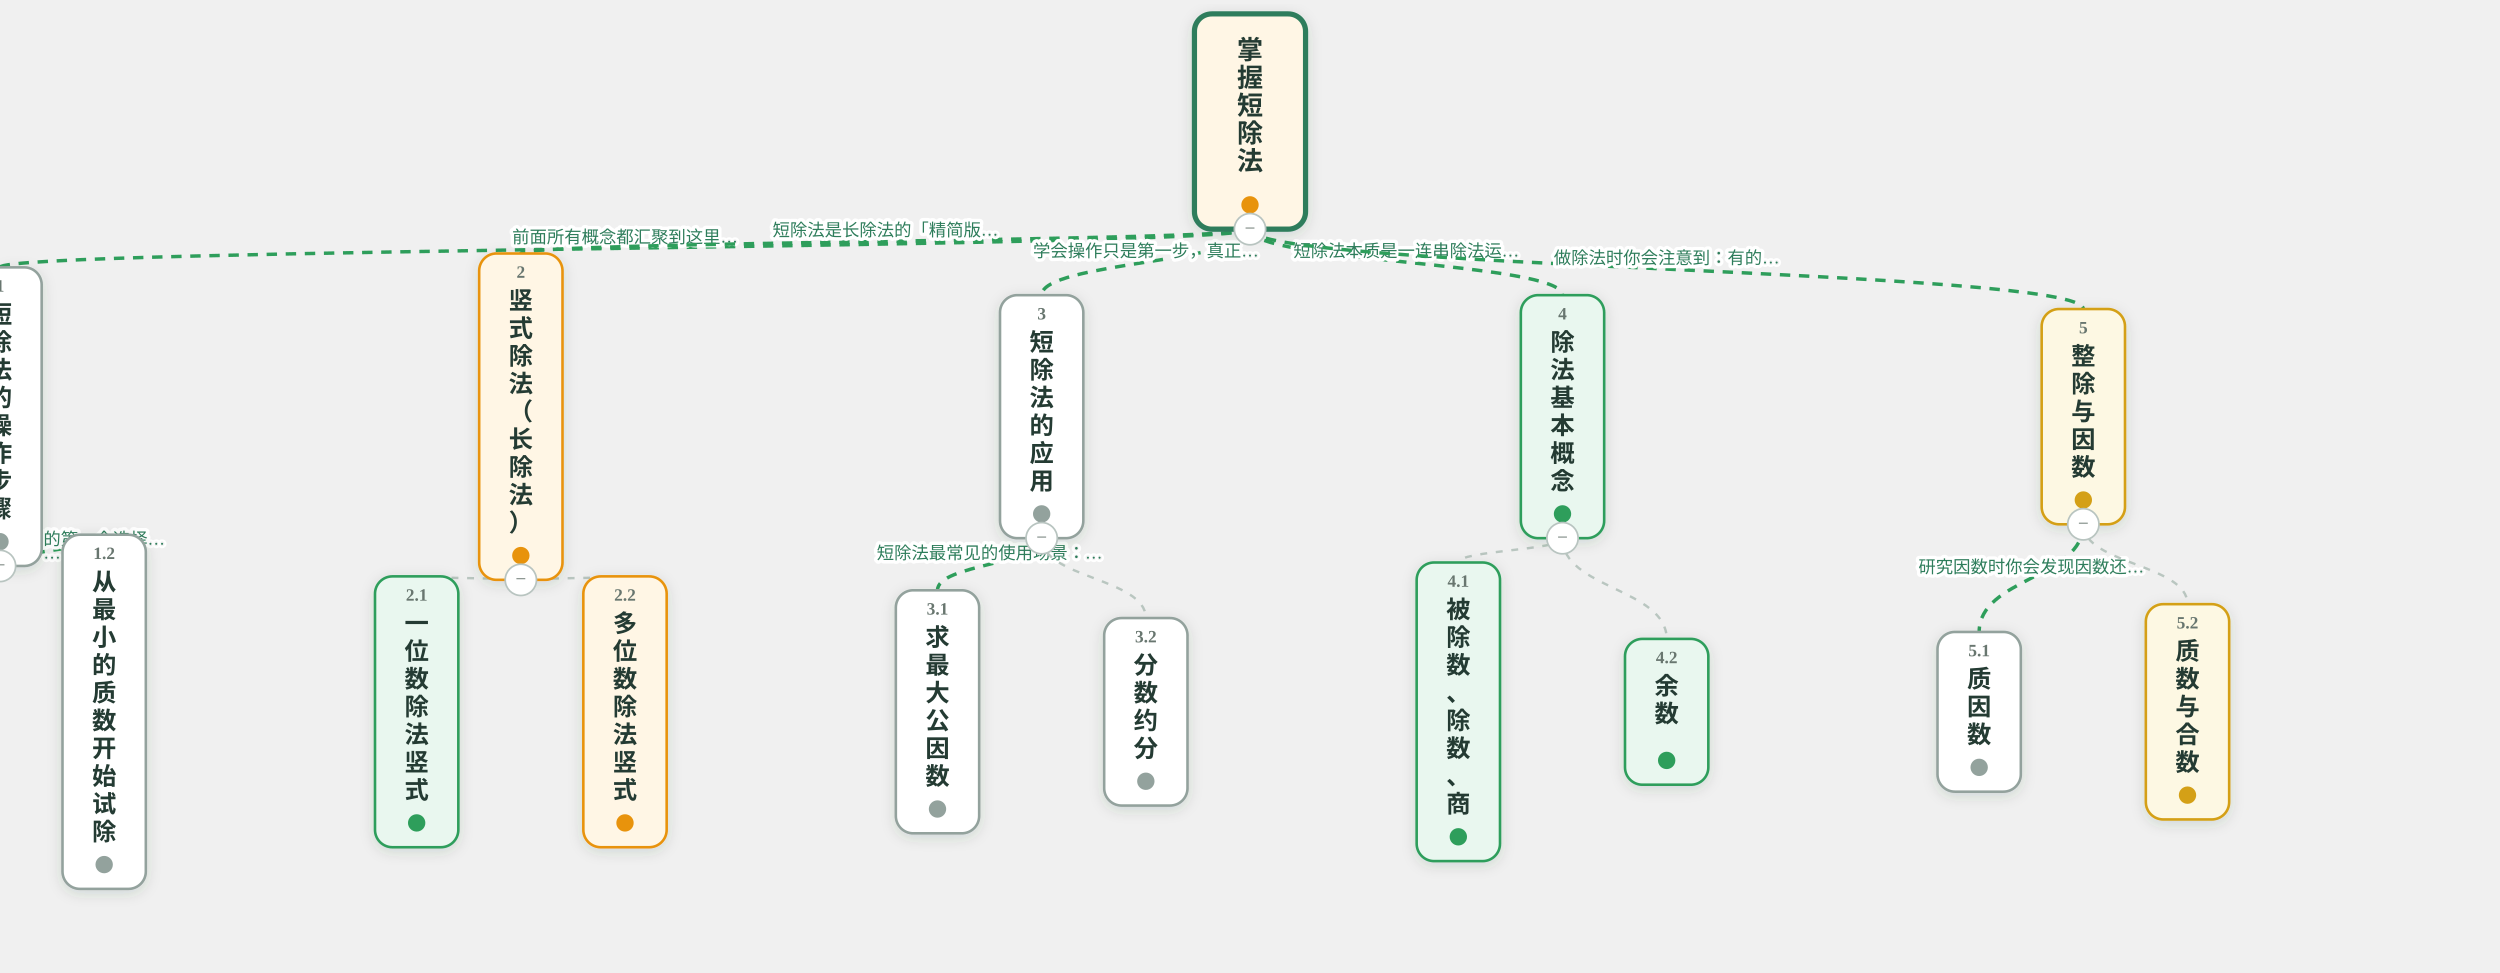
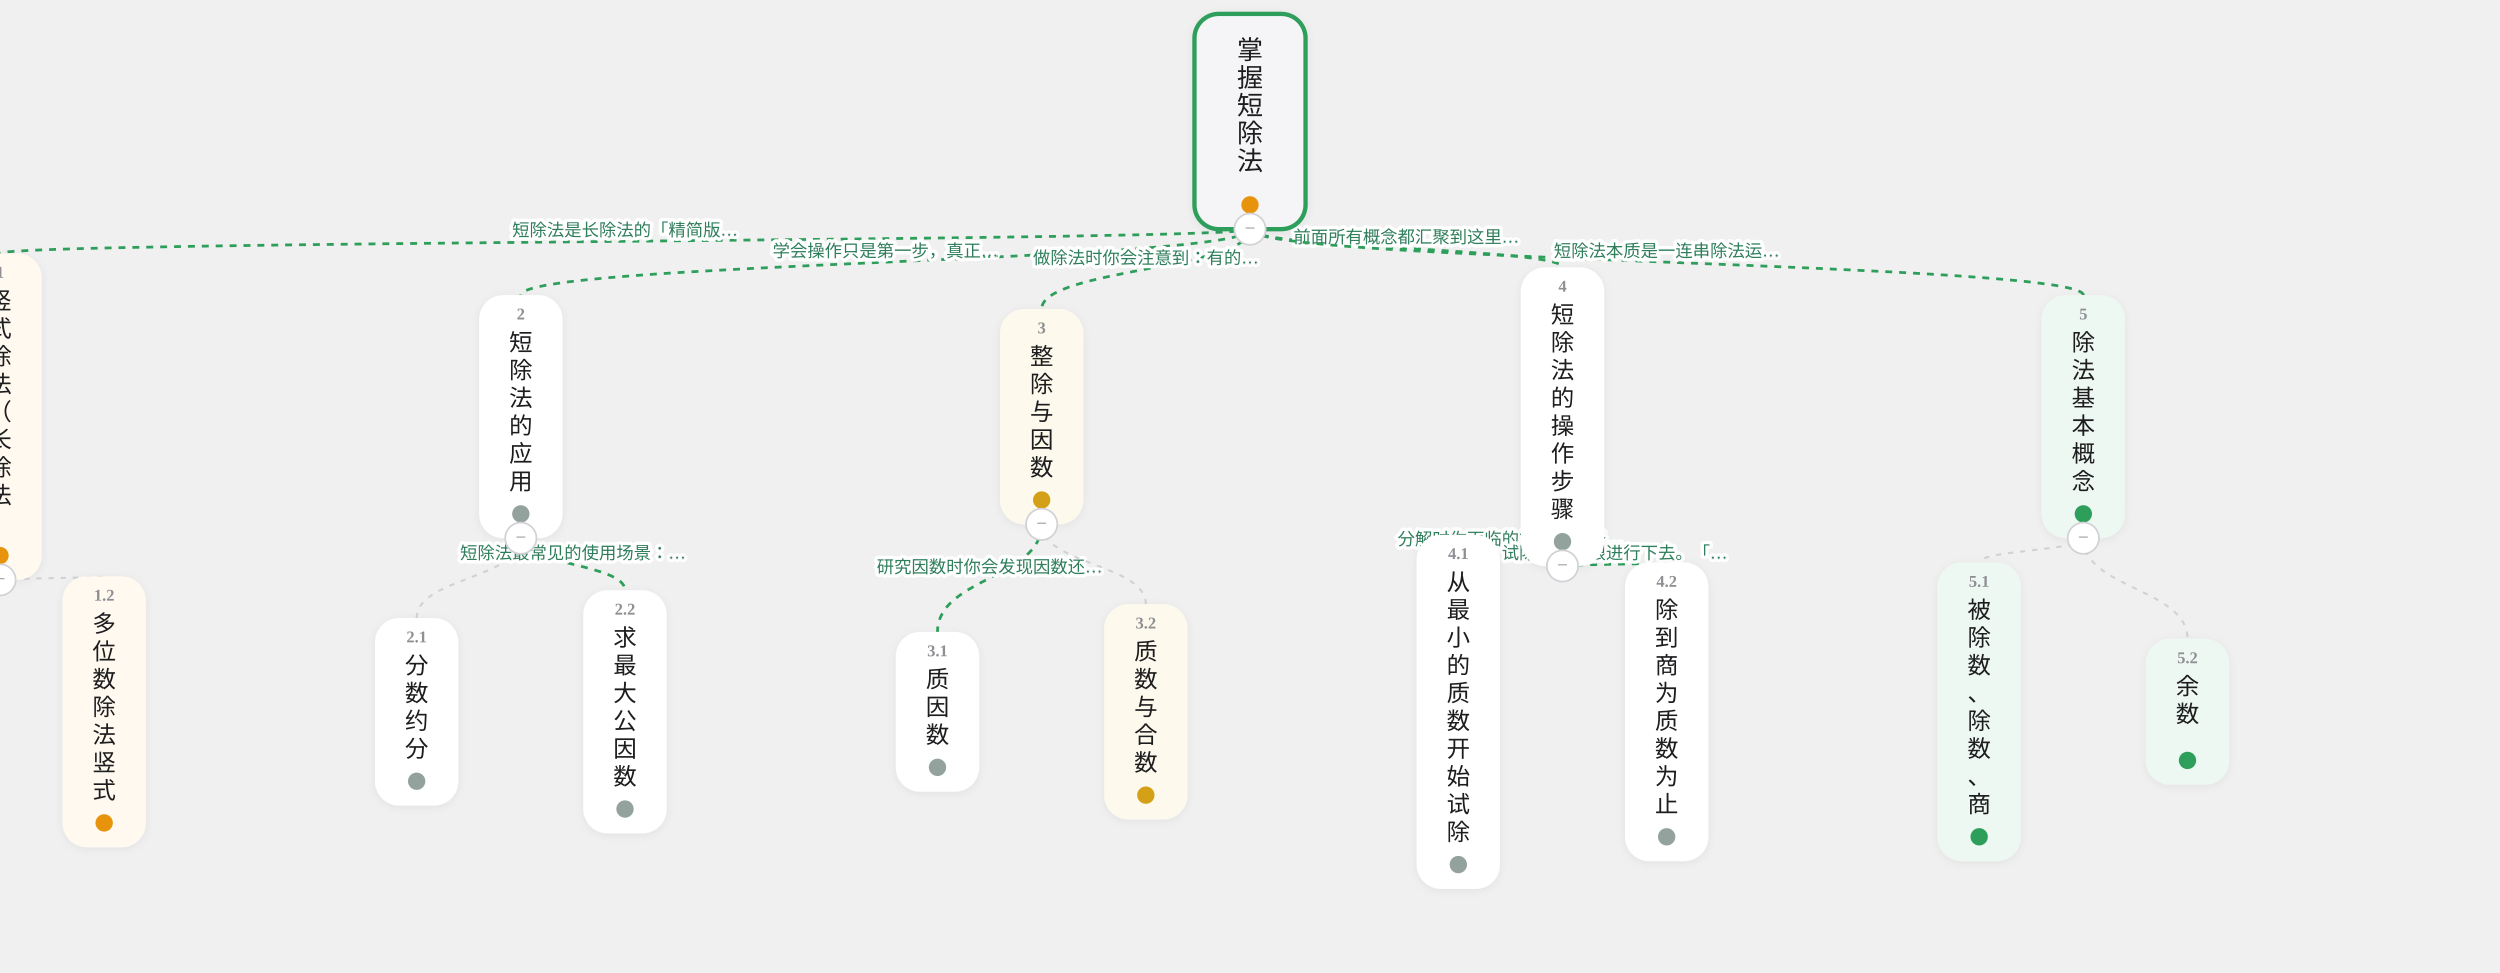
<svg xmlns="http://www.w3.org/2000/svg" id="s" viewBox="0 0 1440 560">
  <defs>
    <filter id="card-shadow" x="-40%" y="-40%" width="180%" height="180%">
-       <feDropShadow dx="0" dy="2" stdDeviation="4" flood-color="#1e3c2d" flood-opacity="0.14" />
+       <feDropShadow dx="0" dy="1" stdDeviation="2.5" flood-color="#1e3c2d" flood-opacity="0.06" />
    </filter>
  </defs>
  <g class="zoom-group" transform="translate(840,70) scale(1)">
    <g class="content-group">
      <g class="links">
-         <path class="link lit" d="M-120,62C-120,73,-840,73,-840,84" fill="none" stroke="#2e9e5b" stroke-width="2" stroke-dasharray="6 5" />
-         <text class="edge-label" x="-480" y="70" text-anchor="middle" font-size="10" fill="#2e7d5b" paint-order="stroke" stroke="#ffffff" stroke-width="4" stroke-linejoin="round" style="cursor: pointer;">前面所有概念都汇聚到这里…</text>
-         <path class="link lit" d="M-120,62C-120,69,-540,69,-540,76" fill="none" stroke="#2e9e5b" stroke-width="2" stroke-dasharray="6 5" />
-         <text class="edge-label" x="-330" y="66" text-anchor="middle" font-size="10" fill="#2e7d5b" paint-order="stroke" stroke="#ffffff" stroke-width="4" stroke-linejoin="round" style="cursor: pointer;">短除法是长除法的「精简版…</text>
-         <path class="link lit" d="M-120,62C-120,81,-240,81,-240,100" fill="none" stroke="#2e9e5b" stroke-width="2" stroke-dasharray="6 5" />
-         <text class="edge-label" x="-180" y="78" text-anchor="middle" font-size="10" fill="#2e7d5b" paint-order="stroke" stroke="#ffffff" stroke-width="4" stroke-linejoin="round" style="cursor: pointer;">学会操作只是第一步，真正…</text>
-         <path class="link lit" d="M-120,62C-120,81,60,81,60,100" fill="none" stroke="#2e9e5b" stroke-width="2" stroke-dasharray="6 5" />
-         <text class="edge-label" x="-30" y="78" text-anchor="middle" font-size="10" fill="#2e7d5b" paint-order="stroke" stroke="#ffffff" stroke-width="4" stroke-linejoin="round" style="cursor: pointer;">短除法本质是一连串除法运…</text>
-         <path class="link lit" d="M-120,62C-120,85,360,85,360,108" fill="none" stroke="#2e9e5b" stroke-width="2" stroke-dasharray="6 5" />
-         <text class="edge-label" x="120" y="82" text-anchor="middle" font-size="10" fill="#2e7d5b" paint-order="stroke" stroke="#ffffff" stroke-width="4" stroke-linejoin="round" style="cursor: pointer;">做除法时你会注意到：有的…</text>
-         <path class="link lit" d="M-840,256C-840,255,-900,255,-900,254" fill="none" stroke="#2e9e5b" stroke-width="2" stroke-dasharray="6 5" />
-         <text class="edge-label" x="-870" y="252" text-anchor="middle" font-size="10" fill="#2e7d5b" paint-order="stroke" stroke="#ffffff" stroke-width="4" stroke-linejoin="round" style="cursor: pointer;">试除不能无限进行下去。「…</text>
-         <path class="link lit" d="M-840,256C-840,247,-780,247,-780,238" fill="none" stroke="#2e9e5b" stroke-width="2" stroke-dasharray="6 5" />
-         <text class="edge-label" x="-810" y="244" text-anchor="middle" font-size="10" fill="#2e7d5b" paint-order="stroke" stroke="#ffffff" stroke-width="4" stroke-linejoin="round" style="cursor: pointer;">分解时你面临的第一个选择…</text>
-         <path class="link" d="M-540,264C-540,263,-600,263,-600,262" fill="none" stroke="#b9c6c0" stroke-width="1.4" stroke-dasharray="4 5" />
-         <path class="link" d="M-540,264C-540,263,-480,263,-480,262" fill="none" stroke="#b9c6c0" stroke-width="1.4" stroke-dasharray="4 5" />
-         <path class="link lit" d="M-240,240C-240,255,-300,255,-300,270" fill="none" stroke="#2e9e5b" stroke-width="2" stroke-dasharray="6 5" />
-         <text class="edge-label" x="-270" y="252" text-anchor="middle" font-size="10" fill="#2e7d5b" paint-order="stroke" stroke="#ffffff" stroke-width="4" stroke-linejoin="round" style="cursor: pointer;">短除法最常见的使用场景：…</text>
-         <path class="link" d="M-240,240C-240,263,-180,263,-180,286" fill="none" stroke="#b9c6c0" stroke-width="1.4" stroke-dasharray="4 5" />
-         <path class="link" d="M60,240C60,247,0,247,0,254" fill="none" stroke="#b9c6c0" stroke-width="1.4" stroke-dasharray="4 5" />
-         <path class="link" d="M60,240C60,269,120,269,120,298" fill="none" stroke="#b9c6c0" stroke-width="1.4" stroke-dasharray="4 5" />
-         <path class="link lit" d="M360,232C360,263,300,263,300,294" fill="none" stroke="#2e9e5b" stroke-width="2" stroke-dasharray="6 5" />
-         <text class="edge-label" x="330" y="260" text-anchor="middle" font-size="10" fill="#2e7d5b" paint-order="stroke" stroke="#ffffff" stroke-width="4" stroke-linejoin="round" style="cursor: pointer;">研究因数时你会发现因数还…</text>
-         <path class="link" d="M360,232C360,255,420,255,420,278" fill="none" stroke="#b9c6c0" stroke-width="1.4" stroke-dasharray="4 5" />
+         <path class="link lit" d="M-120,62C-120,69,-840,69,-840,76" fill="none" stroke="#2e9e5b" stroke-width="1.6" stroke-dasharray="4 4" />
+         <text class="edge-label" x="-480" y="66" text-anchor="middle" font-size="10" fill="#2e7d5b" paint-order="stroke" stroke="#ffffff" stroke-width="4" stroke-linejoin="round" style="cursor: pointer;">短除法是长除法的「精简版…</text>
+         <path class="link lit" d="M-120,62C-120,81,-540,81,-540,100" fill="none" stroke="#2e9e5b" stroke-width="1.6" stroke-dasharray="4 4" />
+         <text class="edge-label" x="-330" y="78" text-anchor="middle" font-size="10" fill="#2e7d5b" paint-order="stroke" stroke="#ffffff" stroke-width="4" stroke-linejoin="round" style="cursor: pointer;">学会操作只是第一步，真正…</text>
+         <path class="link lit" d="M-120,62C-120,85,-240,85,-240,108" fill="none" stroke="#2e9e5b" stroke-width="1.6" stroke-dasharray="4 4" />
+         <text class="edge-label" x="-180" y="82" text-anchor="middle" font-size="10" fill="#2e7d5b" paint-order="stroke" stroke="#ffffff" stroke-width="4" stroke-linejoin="round" style="cursor: pointer;">做除法时你会注意到：有的…</text>
+         <path class="link lit" d="M-120,62C-120,73,60,73,60,84" fill="none" stroke="#2e9e5b" stroke-width="1.6" stroke-dasharray="4 4" />
+         <text class="edge-label" x="-30" y="70" text-anchor="middle" font-size="10" fill="#2e7d5b" paint-order="stroke" stroke="#ffffff" stroke-width="4" stroke-linejoin="round" style="cursor: pointer;">前面所有概念都汇聚到这里…</text>
+         <path class="link lit" d="M-120,62C-120,81,360,81,360,100" fill="none" stroke="#2e9e5b" stroke-width="1.6" stroke-dasharray="4 4" />
+         <text class="edge-label" x="120" y="78" text-anchor="middle" font-size="10" fill="#2e7d5b" paint-order="stroke" stroke="#ffffff" stroke-width="4" stroke-linejoin="round" style="cursor: pointer;">短除法本质是一连串除法运…</text>
+         <path class="link" d="M-840,264C-840,263,-900,263,-900,262" fill="none" stroke="#d1d1d6" stroke-width="1.2" stroke-dasharray="3 4" />
+         <path class="link" d="M-840,264C-840,263,-780,263,-780,262" fill="none" stroke="#d1d1d6" stroke-width="1.2" stroke-dasharray="3 4" />
+         <path class="link" d="M-540,240C-540,263,-600,263,-600,286" fill="none" stroke="#d1d1d6" stroke-width="1.2" stroke-dasharray="3 4" />
+         <path class="link lit" d="M-540,240C-540,255,-480,255,-480,270" fill="none" stroke="#2e9e5b" stroke-width="1.6" stroke-dasharray="4 4" />
+         <text class="edge-label" x="-510" y="252" text-anchor="middle" font-size="10" fill="#2e7d5b" paint-order="stroke" stroke="#ffffff" stroke-width="4" stroke-linejoin="round" style="cursor: pointer;">短除法最常见的使用场景：…</text>
+         <path class="link lit" d="M-240,232C-240,263,-300,263,-300,294" fill="none" stroke="#2e9e5b" stroke-width="1.6" stroke-dasharray="4 4" />
+         <text class="edge-label" x="-270" y="260" text-anchor="middle" font-size="10" fill="#2e7d5b" paint-order="stroke" stroke="#ffffff" stroke-width="4" stroke-linejoin="round" style="cursor: pointer;">研究因数时你会发现因数还…</text>
+         <path class="link" d="M-240,232C-240,255,-180,255,-180,278" fill="none" stroke="#d1d1d6" stroke-width="1.2" stroke-dasharray="3 4" />
+         <path class="link lit" d="M60,256C60,247,0,247,0,238" fill="none" stroke="#2e9e5b" stroke-width="1.6" stroke-dasharray="4 4" />
+         <text class="edge-label" x="30" y="244" text-anchor="middle" font-size="10" fill="#2e7d5b" paint-order="stroke" stroke="#ffffff" stroke-width="4" stroke-linejoin="round" style="cursor: pointer;">分解时你面临的第一个选择…</text>
+         <path class="link lit" d="M60,256C60,255,120,255,120,254" fill="none" stroke="#2e9e5b" stroke-width="1.6" stroke-dasharray="4 4" />
+         <text class="edge-label" x="90" y="252" text-anchor="middle" font-size="10" fill="#2e7d5b" paint-order="stroke" stroke="#ffffff" stroke-width="4" stroke-linejoin="round" style="cursor: pointer;">试除不能无限进行下去。「…</text>
+         <path class="link" d="M360,240C360,247,300,247,300,254" fill="none" stroke="#d1d1d6" stroke-width="1.2" stroke-dasharray="3 4" />
+         <path class="link" d="M360,240C360,269,420,269,420,298" fill="none" stroke="#d1d1d6" stroke-width="1.2" stroke-dasharray="3 4" />
      </g>
      <g class="nodes">
        <g class="node" data-depth="0" transform="translate(-120,0)">
-           <rect x="-32" y="-62" width="64" height="124" rx="10" fill="#fff6e5" stroke="#2e7d5b" stroke-width="3" filter="url(#card-shadow)" style="cursor: pointer;" />
-           <text x="0" y="-36" text-anchor="middle" font-size="15" font-weight="600" fill="#243b33">掌</text>
-           <text x="0" y="-20" text-anchor="middle" font-size="15" font-weight="600" fill="#243b33">握</text>
-           <text x="0" y="-4" text-anchor="middle" font-size="15" font-weight="600" fill="#243b33">短</text>
-           <text x="0" y="12" text-anchor="middle" font-size="15" font-weight="600" fill="#243b33">除</text>
-           <text x="0" y="28" text-anchor="middle" font-size="15" font-weight="600" fill="#243b33">法</text>
+           <rect x="-32" y="-62" width="64" height="124" rx="14" fill="#f5f5f7" stroke="#2e9e5b" stroke-width="2.5" filter="url(#card-shadow)" style="cursor: pointer;" />
+           <text x="0" y="-36" text-anchor="middle" font-size="15" font-weight="500" fill="#1d1d1f">掌</text>
+           <text x="0" y="-20" text-anchor="middle" font-size="15" font-weight="500" fill="#1d1d1f">握</text>
+           <text x="0" y="-4" text-anchor="middle" font-size="15" font-weight="500" fill="#1d1d1f">短</text>
+           <text x="0" y="12" text-anchor="middle" font-size="15" font-weight="500" fill="#1d1d1f">除</text>
+           <text x="0" y="28" text-anchor="middle" font-size="15" font-weight="500" fill="#1d1d1f">法</text>
          <circle class="state-dot" cx="0" cy="48" r="5" fill="#e8930c" />
-           <circle class="collapse-toggle" cx="0" cy="62" r="9" fill="#ffffff" stroke="#b8c4c0" style="cursor: pointer;" />
-           <text x="0" y="65" text-anchor="middle" font-size="11" fill="#68766f" style="cursor: pointer;">−</text>
+           <circle class="collapse-toggle" cx="0" cy="62" r="9" fill="#ffffff" stroke="#d1d1d6" style="cursor: pointer;" />
+           <text x="0" y="65" text-anchor="middle" font-size="11" fill="#8e8e93" style="cursor: pointer;">−</text>
        </g>
        <g class="node" data-depth="1" transform="translate(-840,170)">
-           <rect x="-24" y="-86" width="48" height="172" rx="10" fill="#ffffff" stroke="#93a29d" stroke-width="1.5" filter="url(#card-shadow)" style="cursor: pointer;" />
-           <text x="0" y="-72" text-anchor="middle" font-size="10" font-weight="700" fill="#68766f">1</text>
-           <text x="0" y="-54" text-anchor="middle" font-size="14" font-weight="600" fill="#243b33">短</text>
-           <text x="0" y="-38" text-anchor="middle" font-size="14" font-weight="600" fill="#243b33">除</text>
-           <text x="0" y="-22" text-anchor="middle" font-size="14" font-weight="600" fill="#243b33">法</text>
-           <text x="0" y="-6" text-anchor="middle" font-size="14" font-weight="600" fill="#243b33">的</text>
-           <text x="0" y="10" text-anchor="middle" font-size="14" font-weight="600" fill="#243b33">操</text>
-           <text x="0" y="26" text-anchor="middle" font-size="14" font-weight="600" fill="#243b33">作</text>
-           <text x="0" y="42" text-anchor="middle" font-size="14" font-weight="600" fill="#243b33">步</text>
-           <text x="0" y="58" text-anchor="middle" font-size="14" font-weight="600" fill="#243b33">骤</text>
+           <rect x="-24" y="-94" width="48" height="188" rx="14" fill="#fff9ef" stroke="none" stroke-width="0" filter="url(#card-shadow)" style="cursor: pointer;" />
+           <text x="0" y="-80" text-anchor="middle" font-size="9.5" font-weight="600" fill="#8e8e93">1</text>
+           <text x="0" y="-62" text-anchor="middle" font-size="13.5" font-weight="500" fill="#1d1d1f">竖</text>
+           <text x="0" y="-46" text-anchor="middle" font-size="13.5" font-weight="500" fill="#1d1d1f">式</text>
+           <text x="0" y="-30" text-anchor="middle" font-size="13.5" font-weight="500" fill="#1d1d1f">除</text>
+           <text x="0" y="-14" text-anchor="middle" font-size="13.5" font-weight="500" fill="#1d1d1f">法</text>
+           <text x="0" y="2" text-anchor="middle" font-size="13.5" font-weight="500" fill="#1d1d1f">（</text>
+           <text x="0" y="18" text-anchor="middle" font-size="13.5" font-weight="500" fill="#1d1d1f">长</text>
+           <text x="0" y="34" text-anchor="middle" font-size="13.5" font-weight="500" fill="#1d1d1f">除</text>
+           <text x="0" y="50" text-anchor="middle" font-size="13.5" font-weight="500" fill="#1d1d1f">法</text>
+           <text x="0" y="66" text-anchor="middle" font-size="13.5" font-weight="500" fill="#1d1d1f">）</text>
+           <circle class="state-dot" cx="0" cy="80" r="5" fill="#e8930c" />
+           <circle class="collapse-toggle" cx="0" cy="94" r="9" fill="#ffffff" stroke="#d1d1d6" style="cursor: pointer;" />
+           <text x="0" y="97" text-anchor="middle" font-size="11" fill="#8e8e93" style="cursor: pointer;">−</text>
+         </g>
+         <g class="node" data-depth="1" transform="translate(-540,170)">
+           <rect x="-24" y="-70" width="48" height="140" rx="14" fill="#ffffff" stroke="none" stroke-width="0" filter="url(#card-shadow)" style="cursor: pointer;" />
+           <text x="0" y="-56" text-anchor="middle" font-size="9.5" font-weight="600" fill="#8e8e93">2</text>
+           <text x="0" y="-38" text-anchor="middle" font-size="13.5" font-weight="500" fill="#1d1d1f">短</text>
+           <text x="0" y="-22" text-anchor="middle" font-size="13.5" font-weight="500" fill="#1d1d1f">除</text>
+           <text x="0" y="-6" text-anchor="middle" font-size="13.5" font-weight="500" fill="#1d1d1f">法</text>
+           <text x="0" y="10" text-anchor="middle" font-size="13.5" font-weight="500" fill="#1d1d1f">的</text>
+           <text x="0" y="26" text-anchor="middle" font-size="13.5" font-weight="500" fill="#1d1d1f">应</text>
+           <text x="0" y="42" text-anchor="middle" font-size="13.5" font-weight="500" fill="#1d1d1f">用</text>
+           <circle class="state-dot" cx="0" cy="56" r="5" fill="#93a29d" />
+           <circle class="collapse-toggle" cx="0" cy="70" r="9" fill="#ffffff" stroke="#d1d1d6" style="cursor: pointer;" />
+           <text x="0" y="73" text-anchor="middle" font-size="11" fill="#8e8e93" style="cursor: pointer;">−</text>
+         </g>
+         <g class="node" data-depth="1" transform="translate(-240,170)">
+           <rect x="-24" y="-62" width="48" height="124" rx="14" fill="#fdf9ec" stroke="none" stroke-width="0" filter="url(#card-shadow)" style="cursor: pointer;" />
+           <text x="0" y="-48" text-anchor="middle" font-size="9.5" font-weight="600" fill="#8e8e93">3</text>
+           <text x="0" y="-30" text-anchor="middle" font-size="13.5" font-weight="500" fill="#1d1d1f">整</text>
+           <text x="0" y="-14" text-anchor="middle" font-size="13.5" font-weight="500" fill="#1d1d1f">除</text>
+           <text x="0" y="2" text-anchor="middle" font-size="13.5" font-weight="500" fill="#1d1d1f">与</text>
+           <text x="0" y="18" text-anchor="middle" font-size="13.5" font-weight="500" fill="#1d1d1f">因</text>
+           <text x="0" y="34" text-anchor="middle" font-size="13.5" font-weight="500" fill="#1d1d1f">数</text>
+           <circle class="state-dot" cx="0" cy="48" r="5" fill="#d4a017" />
+           <circle class="collapse-toggle" cx="0" cy="62" r="9" fill="#ffffff" stroke="#d1d1d6" style="cursor: pointer;" />
+           <text x="0" y="65" text-anchor="middle" font-size="11" fill="#8e8e93" style="cursor: pointer;">−</text>
+         </g>
+         <g class="node" data-depth="1" transform="translate(60,170)">
+           <rect x="-24" y="-86" width="48" height="172" rx="14" fill="#ffffff" stroke="none" stroke-width="0" filter="url(#card-shadow)" style="cursor: pointer;" />
+           <text x="0" y="-72" text-anchor="middle" font-size="9.5" font-weight="600" fill="#8e8e93">4</text>
+           <text x="0" y="-54" text-anchor="middle" font-size="13.5" font-weight="500" fill="#1d1d1f">短</text>
+           <text x="0" y="-38" text-anchor="middle" font-size="13.5" font-weight="500" fill="#1d1d1f">除</text>
+           <text x="0" y="-22" text-anchor="middle" font-size="13.5" font-weight="500" fill="#1d1d1f">法</text>
+           <text x="0" y="-6" text-anchor="middle" font-size="13.5" font-weight="500" fill="#1d1d1f">的</text>
+           <text x="0" y="10" text-anchor="middle" font-size="13.5" font-weight="500" fill="#1d1d1f">操</text>
+           <text x="0" y="26" text-anchor="middle" font-size="13.5" font-weight="500" fill="#1d1d1f">作</text>
+           <text x="0" y="42" text-anchor="middle" font-size="13.5" font-weight="500" fill="#1d1d1f">步</text>
+           <text x="0" y="58" text-anchor="middle" font-size="13.5" font-weight="500" fill="#1d1d1f">骤</text>
          <circle class="state-dot" cx="0" cy="72" r="5" fill="#93a29d" />
-           <circle class="collapse-toggle" cx="0" cy="86" r="9" fill="#ffffff" stroke="#b8c4c0" style="cursor: pointer;" />
-           <text x="0" y="89" text-anchor="middle" font-size="11" fill="#68766f" style="cursor: pointer;">−</text>
-         </g>
-         <g class="node" data-depth="1" transform="translate(-540,170)">
-           <rect x="-24" y="-94" width="48" height="188" rx="10" fill="#fff6e5" stroke="#e8930c" stroke-width="1.5" filter="url(#card-shadow)" style="cursor: pointer;" />
-           <text x="0" y="-80" text-anchor="middle" font-size="10" font-weight="700" fill="#68766f">2</text>
-           <text x="0" y="-62" text-anchor="middle" font-size="14" font-weight="600" fill="#243b33">竖</text>
-           <text x="0" y="-46" text-anchor="middle" font-size="14" font-weight="600" fill="#243b33">式</text>
-           <text x="0" y="-30" text-anchor="middle" font-size="14" font-weight="600" fill="#243b33">除</text>
-           <text x="0" y="-14" text-anchor="middle" font-size="14" font-weight="600" fill="#243b33">法</text>
-           <text x="0" y="2" text-anchor="middle" font-size="14" font-weight="600" fill="#243b33">（</text>
-           <text x="0" y="18" text-anchor="middle" font-size="14" font-weight="600" fill="#243b33">长</text>
-           <text x="0" y="34" text-anchor="middle" font-size="14" font-weight="600" fill="#243b33">除</text>
-           <text x="0" y="50" text-anchor="middle" font-size="14" font-weight="600" fill="#243b33">法</text>
-           <text x="0" y="66" text-anchor="middle" font-size="14" font-weight="600" fill="#243b33">）</text>
-           <circle class="state-dot" cx="0" cy="80" r="5" fill="#e8930c" />
-           <circle class="collapse-toggle" cx="0" cy="94" r="9" fill="#ffffff" stroke="#b8c4c0" style="cursor: pointer;" />
-           <text x="0" y="97" text-anchor="middle" font-size="11" fill="#68766f" style="cursor: pointer;">−</text>
-         </g>
-         <g class="node" data-depth="1" transform="translate(-240,170)">
-           <rect x="-24" y="-70" width="48" height="140" rx="10" fill="#ffffff" stroke="#93a29d" stroke-width="1.5" filter="url(#card-shadow)" style="cursor: pointer;" />
-           <text x="0" y="-56" text-anchor="middle" font-size="10" font-weight="700" fill="#68766f">3</text>
-           <text x="0" y="-38" text-anchor="middle" font-size="14" font-weight="600" fill="#243b33">短</text>
-           <text x="0" y="-22" text-anchor="middle" font-size="14" font-weight="600" fill="#243b33">除</text>
-           <text x="0" y="-6" text-anchor="middle" font-size="14" font-weight="600" fill="#243b33">法</text>
-           <text x="0" y="10" text-anchor="middle" font-size="14" font-weight="600" fill="#243b33">的</text>
-           <text x="0" y="26" text-anchor="middle" font-size="14" font-weight="600" fill="#243b33">应</text>
-           <text x="0" y="42" text-anchor="middle" font-size="14" font-weight="600" fill="#243b33">用</text>
+           <circle class="collapse-toggle" cx="0" cy="86" r="9" fill="#ffffff" stroke="#d1d1d6" style="cursor: pointer;" />
+           <text x="0" y="89" text-anchor="middle" font-size="11" fill="#8e8e93" style="cursor: pointer;">−</text>
+         </g>
+         <g class="node" data-depth="1" transform="translate(360,170)">
+           <rect x="-24" y="-70" width="48" height="140" rx="14" fill="#eef8f2" stroke="none" stroke-width="0" filter="url(#card-shadow)" style="cursor: pointer;" />
+           <text x="0" y="-56" text-anchor="middle" font-size="9.5" font-weight="600" fill="#8e8e93">5</text>
+           <text x="0" y="-38" text-anchor="middle" font-size="13.5" font-weight="500" fill="#1d1d1f">除</text>
+           <text x="0" y="-22" text-anchor="middle" font-size="13.5" font-weight="500" fill="#1d1d1f">法</text>
+           <text x="0" y="-6" text-anchor="middle" font-size="13.5" font-weight="500" fill="#1d1d1f">基</text>
+           <text x="0" y="10" text-anchor="middle" font-size="13.5" font-weight="500" fill="#1d1d1f">本</text>
+           <text x="0" y="26" text-anchor="middle" font-size="13.5" font-weight="500" fill="#1d1d1f">概</text>
+           <text x="0" y="42" text-anchor="middle" font-size="13.5" font-weight="500" fill="#1d1d1f">念</text>
+           <circle class="state-dot" cx="0" cy="56" r="5" fill="#2e9e5b" />
+           <circle class="collapse-toggle" cx="0" cy="70" r="9" fill="#ffffff" stroke="#d1d1d6" style="cursor: pointer;" />
+           <text x="0" y="73" text-anchor="middle" font-size="11" fill="#8e8e93" style="cursor: pointer;">−</text>
+         </g>
+         <g class="node" data-depth="2" transform="translate(-900,340)">
+           <rect x="-24" y="-78" width="48" height="156" rx="14" fill="#eef8f2" stroke="none" stroke-width="0" filter="url(#card-shadow)" style="cursor: pointer;" />
+           <text x="0" y="-64" text-anchor="middle" font-size="9.5" font-weight="600" fill="#8e8e93">1.1</text>
+           <text x="0" y="-46" text-anchor="middle" font-size="13.5" font-weight="500" fill="#1d1d1f">一</text>
+           <text x="0" y="-30" text-anchor="middle" font-size="13.5" font-weight="500" fill="#1d1d1f">位</text>
+           <text x="0" y="-14" text-anchor="middle" font-size="13.5" font-weight="500" fill="#1d1d1f">数</text>
+           <text x="0" y="2" text-anchor="middle" font-size="13.5" font-weight="500" fill="#1d1d1f">除</text>
+           <text x="0" y="18" text-anchor="middle" font-size="13.5" font-weight="500" fill="#1d1d1f">法</text>
+           <text x="0" y="34" text-anchor="middle" font-size="13.5" font-weight="500" fill="#1d1d1f">竖</text>
+           <text x="0" y="50" text-anchor="middle" font-size="13.5" font-weight="500" fill="#1d1d1f">式</text>
+           <circle class="state-dot" cx="0" cy="64" r="5" fill="#2e9e5b" />
+         </g>
+         <g class="node" data-depth="2" transform="translate(-780,340)">
+           <rect x="-24" y="-78" width="48" height="156" rx="14" fill="#fff9ef" stroke="none" stroke-width="0" filter="url(#card-shadow)" style="cursor: pointer;" />
+           <text x="0" y="-64" text-anchor="middle" font-size="9.5" font-weight="600" fill="#8e8e93">1.2</text>
+           <text x="0" y="-46" text-anchor="middle" font-size="13.5" font-weight="500" fill="#1d1d1f">多</text>
+           <text x="0" y="-30" text-anchor="middle" font-size="13.5" font-weight="500" fill="#1d1d1f">位</text>
+           <text x="0" y="-14" text-anchor="middle" font-size="13.5" font-weight="500" fill="#1d1d1f">数</text>
+           <text x="0" y="2" text-anchor="middle" font-size="13.5" font-weight="500" fill="#1d1d1f">除</text>
+           <text x="0" y="18" text-anchor="middle" font-size="13.5" font-weight="500" fill="#1d1d1f">法</text>
+           <text x="0" y="34" text-anchor="middle" font-size="13.5" font-weight="500" fill="#1d1d1f">竖</text>
+           <text x="0" y="50" text-anchor="middle" font-size="13.5" font-weight="500" fill="#1d1d1f">式</text>
+           <circle class="state-dot" cx="0" cy="64" r="5" fill="#e8930c" />
+         </g>
+         <g class="node" data-depth="2" transform="translate(-600,340)">
+           <rect x="-24" y="-54" width="48" height="108" rx="14" fill="#ffffff" stroke="none" stroke-width="0" filter="url(#card-shadow)" style="cursor: pointer;" />
+           <text x="0" y="-40" text-anchor="middle" font-size="9.5" font-weight="600" fill="#8e8e93">2.1</text>
+           <text x="0" y="-22" text-anchor="middle" font-size="13.5" font-weight="500" fill="#1d1d1f">分</text>
+           <text x="0" y="-6" text-anchor="middle" font-size="13.5" font-weight="500" fill="#1d1d1f">数</text>
+           <text x="0" y="10" text-anchor="middle" font-size="13.5" font-weight="500" fill="#1d1d1f">约</text>
+           <text x="0" y="26" text-anchor="middle" font-size="13.5" font-weight="500" fill="#1d1d1f">分</text>
+           <circle class="state-dot" cx="0" cy="40" r="5" fill="#93a29d" />
+         </g>
+         <g class="node" data-depth="2" transform="translate(-480,340)">
+           <rect x="-24" y="-70" width="48" height="140" rx="14" fill="#ffffff" stroke="none" stroke-width="0" filter="url(#card-shadow)" style="cursor: pointer;" />
+           <text x="0" y="-56" text-anchor="middle" font-size="9.5" font-weight="600" fill="#8e8e93">2.2</text>
+           <text x="0" y="-38" text-anchor="middle" font-size="13.5" font-weight="500" fill="#1d1d1f">求</text>
+           <text x="0" y="-22" text-anchor="middle" font-size="13.5" font-weight="500" fill="#1d1d1f">最</text>
+           <text x="0" y="-6" text-anchor="middle" font-size="13.5" font-weight="500" fill="#1d1d1f">大</text>
+           <text x="0" y="10" text-anchor="middle" font-size="13.5" font-weight="500" fill="#1d1d1f">公</text>
+           <text x="0" y="26" text-anchor="middle" font-size="13.5" font-weight="500" fill="#1d1d1f">因</text>
+           <text x="0" y="42" text-anchor="middle" font-size="13.5" font-weight="500" fill="#1d1d1f">数</text>
          <circle class="state-dot" cx="0" cy="56" r="5" fill="#93a29d" />
-           <circle class="collapse-toggle" cx="0" cy="70" r="9" fill="#ffffff" stroke="#b8c4c0" style="cursor: pointer;" />
-           <text x="0" y="73" text-anchor="middle" font-size="11" fill="#68766f" style="cursor: pointer;">−</text>
-         </g>
-         <g class="node" data-depth="1" transform="translate(60,170)">
-           <rect x="-24" y="-70" width="48" height="140" rx="10" fill="#e9f7ef" stroke="#2e9e5b" stroke-width="1.5" filter="url(#card-shadow)" style="cursor: pointer;" />
-           <text x="0" y="-56" text-anchor="middle" font-size="10" font-weight="700" fill="#68766f">4</text>
-           <text x="0" y="-38" text-anchor="middle" font-size="14" font-weight="600" fill="#243b33">除</text>
-           <text x="0" y="-22" text-anchor="middle" font-size="14" font-weight="600" fill="#243b33">法</text>
-           <text x="0" y="-6" text-anchor="middle" font-size="14" font-weight="600" fill="#243b33">基</text>
-           <text x="0" y="10" text-anchor="middle" font-size="14" font-weight="600" fill="#243b33">本</text>
-           <text x="0" y="26" text-anchor="middle" font-size="14" font-weight="600" fill="#243b33">概</text>
-           <text x="0" y="42" text-anchor="middle" font-size="14" font-weight="600" fill="#243b33">念</text>
-           <circle class="state-dot" cx="0" cy="56" r="5" fill="#2e9e5b" />
-           <circle class="collapse-toggle" cx="0" cy="70" r="9" fill="#ffffff" stroke="#b8c4c0" style="cursor: pointer;" />
-           <text x="0" y="73" text-anchor="middle" font-size="11" fill="#68766f" style="cursor: pointer;">−</text>
-         </g>
-         <g class="node" data-depth="1" transform="translate(360,170)">
-           <rect x="-24" y="-62" width="48" height="124" rx="10" fill="#fdf8e3" stroke="#d4a017" stroke-width="1.5" filter="url(#card-shadow)" style="cursor: pointer;" />
-           <text x="0" y="-48" text-anchor="middle" font-size="10" font-weight="700" fill="#68766f">5</text>
-           <text x="0" y="-30" text-anchor="middle" font-size="14" font-weight="600" fill="#243b33">整</text>
-           <text x="0" y="-14" text-anchor="middle" font-size="14" font-weight="600" fill="#243b33">除</text>
-           <text x="0" y="2" text-anchor="middle" font-size="14" font-weight="600" fill="#243b33">与</text>
-           <text x="0" y="18" text-anchor="middle" font-size="14" font-weight="600" fill="#243b33">因</text>
-           <text x="0" y="34" text-anchor="middle" font-size="14" font-weight="600" fill="#243b33">数</text>
+         </g>
+         <g class="node" data-depth="2" transform="translate(-300,340)">
+           <rect x="-24" y="-46" width="48" height="92" rx="14" fill="#ffffff" stroke="none" stroke-width="0" filter="url(#card-shadow)" style="cursor: pointer;" />
+           <text x="0" y="-32" text-anchor="middle" font-size="9.5" font-weight="600" fill="#8e8e93">3.1</text>
+           <text x="0" y="-14" text-anchor="middle" font-size="13.5" font-weight="500" fill="#1d1d1f">质</text>
+           <text x="0" y="2" text-anchor="middle" font-size="13.5" font-weight="500" fill="#1d1d1f">因</text>
+           <text x="0" y="18" text-anchor="middle" font-size="13.5" font-weight="500" fill="#1d1d1f">数</text>
+           <circle class="state-dot" cx="0" cy="32" r="5" fill="#93a29d" />
+         </g>
+         <g class="node" data-depth="2" transform="translate(-180,340)">
+           <rect x="-24" y="-62" width="48" height="124" rx="14" fill="#fdf9ec" stroke="none" stroke-width="0" filter="url(#card-shadow)" style="cursor: pointer;" />
+           <text x="0" y="-48" text-anchor="middle" font-size="9.5" font-weight="600" fill="#8e8e93">3.2</text>
+           <text x="0" y="-30" text-anchor="middle" font-size="13.5" font-weight="500" fill="#1d1d1f">质</text>
+           <text x="0" y="-14" text-anchor="middle" font-size="13.5" font-weight="500" fill="#1d1d1f">数</text>
+           <text x="0" y="2" text-anchor="middle" font-size="13.5" font-weight="500" fill="#1d1d1f">与</text>
+           <text x="0" y="18" text-anchor="middle" font-size="13.5" font-weight="500" fill="#1d1d1f">合</text>
+           <text x="0" y="34" text-anchor="middle" font-size="13.5" font-weight="500" fill="#1d1d1f">数</text>
          <circle class="state-dot" cx="0" cy="48" r="5" fill="#d4a017" />
-           <circle class="collapse-toggle" cx="0" cy="62" r="9" fill="#ffffff" stroke="#b8c4c0" style="cursor: pointer;" />
-           <text x="0" y="65" text-anchor="middle" font-size="11" fill="#68766f" style="cursor: pointer;">−</text>
-         </g>
-         <g class="node" data-depth="2" transform="translate(-900,340)">
-           <rect x="-24" y="-86" width="48" height="172" rx="10" fill="#ffffff" stroke="#93a29d" stroke-width="1.5" filter="url(#card-shadow)" style="cursor: pointer;" />
-           <text x="0" y="-72" text-anchor="middle" font-size="10" font-weight="700" fill="#68766f">1.1</text>
-           <text x="0" y="-54" text-anchor="middle" font-size="14" font-weight="600" fill="#243b33">除</text>
-           <text x="0" y="-38" text-anchor="middle" font-size="14" font-weight="600" fill="#243b33">到</text>
-           <text x="0" y="-22" text-anchor="middle" font-size="14" font-weight="600" fill="#243b33">商</text>
-           <text x="0" y="-6" text-anchor="middle" font-size="14" font-weight="600" fill="#243b33">为</text>
-           <text x="0" y="10" text-anchor="middle" font-size="14" font-weight="600" fill="#243b33">质</text>
-           <text x="0" y="26" text-anchor="middle" font-size="14" font-weight="600" fill="#243b33">数</text>
-           <text x="0" y="42" text-anchor="middle" font-size="14" font-weight="600" fill="#243b33">为</text>
-           <text x="0" y="58" text-anchor="middle" font-size="14" font-weight="600" fill="#243b33">止</text>
+         </g>
+         <g class="node" data-depth="2" transform="translate(0,340)">
+           <rect x="-24" y="-102" width="48" height="204" rx="14" fill="#ffffff" stroke="none" stroke-width="0" filter="url(#card-shadow)" style="cursor: pointer;" />
+           <text x="0" y="-88" text-anchor="middle" font-size="9.5" font-weight="600" fill="#8e8e93">4.1</text>
+           <text x="0" y="-70" text-anchor="middle" font-size="13.5" font-weight="500" fill="#1d1d1f">从</text>
+           <text x="0" y="-54" text-anchor="middle" font-size="13.5" font-weight="500" fill="#1d1d1f">最</text>
+           <text x="0" y="-38" text-anchor="middle" font-size="13.5" font-weight="500" fill="#1d1d1f">小</text>
+           <text x="0" y="-22" text-anchor="middle" font-size="13.5" font-weight="500" fill="#1d1d1f">的</text>
+           <text x="0" y="-6" text-anchor="middle" font-size="13.5" font-weight="500" fill="#1d1d1f">质</text>
+           <text x="0" y="10" text-anchor="middle" font-size="13.5" font-weight="500" fill="#1d1d1f">数</text>
+           <text x="0" y="26" text-anchor="middle" font-size="13.5" font-weight="500" fill="#1d1d1f">开</text>
+           <text x="0" y="42" text-anchor="middle" font-size="13.5" font-weight="500" fill="#1d1d1f">始</text>
+           <text x="0" y="58" text-anchor="middle" font-size="13.5" font-weight="500" fill="#1d1d1f">试</text>
+           <text x="0" y="74" text-anchor="middle" font-size="13.5" font-weight="500" fill="#1d1d1f">除</text>
+           <circle class="state-dot" cx="0" cy="88" r="5" fill="#93a29d" />
+         </g>
+         <g class="node" data-depth="2" transform="translate(120,340)">
+           <rect x="-24" y="-86" width="48" height="172" rx="14" fill="#ffffff" stroke="none" stroke-width="0" filter="url(#card-shadow)" style="cursor: pointer;" />
+           <text x="0" y="-72" text-anchor="middle" font-size="9.5" font-weight="600" fill="#8e8e93">4.2</text>
+           <text x="0" y="-54" text-anchor="middle" font-size="13.5" font-weight="500" fill="#1d1d1f">除</text>
+           <text x="0" y="-38" text-anchor="middle" font-size="13.5" font-weight="500" fill="#1d1d1f">到</text>
+           <text x="0" y="-22" text-anchor="middle" font-size="13.5" font-weight="500" fill="#1d1d1f">商</text>
+           <text x="0" y="-6" text-anchor="middle" font-size="13.5" font-weight="500" fill="#1d1d1f">为</text>
+           <text x="0" y="10" text-anchor="middle" font-size="13.5" font-weight="500" fill="#1d1d1f">质</text>
+           <text x="0" y="26" text-anchor="middle" font-size="13.5" font-weight="500" fill="#1d1d1f">数</text>
+           <text x="0" y="42" text-anchor="middle" font-size="13.5" font-weight="500" fill="#1d1d1f">为</text>
+           <text x="0" y="58" text-anchor="middle" font-size="13.5" font-weight="500" fill="#1d1d1f">止</text>
          <circle class="state-dot" cx="0" cy="72" r="5" fill="#93a29d" />
        </g>
-         <g class="node" data-depth="2" transform="translate(-780,340)">
-           <rect x="-24" y="-102" width="48" height="204" rx="10" fill="#ffffff" stroke="#93a29d" stroke-width="1.5" filter="url(#card-shadow)" style="cursor: pointer;" />
-           <text x="0" y="-88" text-anchor="middle" font-size="10" font-weight="700" fill="#68766f">1.2</text>
-           <text x="0" y="-70" text-anchor="middle" font-size="14" font-weight="600" fill="#243b33">从</text>
-           <text x="0" y="-54" text-anchor="middle" font-size="14" font-weight="600" fill="#243b33">最</text>
-           <text x="0" y="-38" text-anchor="middle" font-size="14" font-weight="600" fill="#243b33">小</text>
-           <text x="0" y="-22" text-anchor="middle" font-size="14" font-weight="600" fill="#243b33">的</text>
-           <text x="0" y="-6" text-anchor="middle" font-size="14" font-weight="600" fill="#243b33">质</text>
-           <text x="0" y="10" text-anchor="middle" font-size="14" font-weight="600" fill="#243b33">数</text>
-           <text x="0" y="26" text-anchor="middle" font-size="14" font-weight="600" fill="#243b33">开</text>
-           <text x="0" y="42" text-anchor="middle" font-size="14" font-weight="600" fill="#243b33">始</text>
-           <text x="0" y="58" text-anchor="middle" font-size="14" font-weight="600" fill="#243b33">试</text>
-           <text x="0" y="74" text-anchor="middle" font-size="14" font-weight="600" fill="#243b33">除</text>
-           <circle class="state-dot" cx="0" cy="88" r="5" fill="#93a29d" />
-         </g>
-         <g class="node" data-depth="2" transform="translate(-600,340)">
-           <rect x="-24" y="-78" width="48" height="156" rx="10" fill="#e9f7ef" stroke="#2e9e5b" stroke-width="1.5" filter="url(#card-shadow)" style="cursor: pointer;" />
-           <text x="0" y="-64" text-anchor="middle" font-size="10" font-weight="700" fill="#68766f">2.1</text>
-           <text x="0" y="-46" text-anchor="middle" font-size="14" font-weight="600" fill="#243b33">一</text>
-           <text x="0" y="-30" text-anchor="middle" font-size="14" font-weight="600" fill="#243b33">位</text>
-           <text x="0" y="-14" text-anchor="middle" font-size="14" font-weight="600" fill="#243b33">数</text>
-           <text x="0" y="2" text-anchor="middle" font-size="14" font-weight="600" fill="#243b33">除</text>
-           <text x="0" y="18" text-anchor="middle" font-size="14" font-weight="600" fill="#243b33">法</text>
-           <text x="0" y="34" text-anchor="middle" font-size="14" font-weight="600" fill="#243b33">竖</text>
-           <text x="0" y="50" text-anchor="middle" font-size="14" font-weight="600" fill="#243b33">式</text>
-           <circle class="state-dot" cx="0" cy="64" r="5" fill="#2e9e5b" />
-         </g>
-         <g class="node" data-depth="2" transform="translate(-480,340)">
-           <rect x="-24" y="-78" width="48" height="156" rx="10" fill="#fff6e5" stroke="#e8930c" stroke-width="1.5" filter="url(#card-shadow)" style="cursor: pointer;" />
-           <text x="0" y="-64" text-anchor="middle" font-size="10" font-weight="700" fill="#68766f">2.2</text>
-           <text x="0" y="-46" text-anchor="middle" font-size="14" font-weight="600" fill="#243b33">多</text>
-           <text x="0" y="-30" text-anchor="middle" font-size="14" font-weight="600" fill="#243b33">位</text>
-           <text x="0" y="-14" text-anchor="middle" font-size="14" font-weight="600" fill="#243b33">数</text>
-           <text x="0" y="2" text-anchor="middle" font-size="14" font-weight="600" fill="#243b33">除</text>
-           <text x="0" y="18" text-anchor="middle" font-size="14" font-weight="600" fill="#243b33">法</text>
-           <text x="0" y="34" text-anchor="middle" font-size="14" font-weight="600" fill="#243b33">竖</text>
-           <text x="0" y="50" text-anchor="middle" font-size="14" font-weight="600" fill="#243b33">式</text>
-           <circle class="state-dot" cx="0" cy="64" r="5" fill="#e8930c" />
-         </g>
-         <g class="node" data-depth="2" transform="translate(-300,340)">
-           <rect x="-24" y="-70" width="48" height="140" rx="10" fill="#ffffff" stroke="#93a29d" stroke-width="1.5" filter="url(#card-shadow)" style="cursor: pointer;" />
-           <text x="0" y="-56" text-anchor="middle" font-size="10" font-weight="700" fill="#68766f">3.1</text>
-           <text x="0" y="-38" text-anchor="middle" font-size="14" font-weight="600" fill="#243b33">求</text>
-           <text x="0" y="-22" text-anchor="middle" font-size="14" font-weight="600" fill="#243b33">最</text>
-           <text x="0" y="-6" text-anchor="middle" font-size="14" font-weight="600" fill="#243b33">大</text>
-           <text x="0" y="10" text-anchor="middle" font-size="14" font-weight="600" fill="#243b33">公</text>
-           <text x="0" y="26" text-anchor="middle" font-size="14" font-weight="600" fill="#243b33">因</text>
-           <text x="0" y="42" text-anchor="middle" font-size="14" font-weight="600" fill="#243b33">数</text>
-           <circle class="state-dot" cx="0" cy="56" r="5" fill="#93a29d" />
-         </g>
-         <g class="node" data-depth="2" transform="translate(-180,340)">
-           <rect x="-24" y="-54" width="48" height="108" rx="10" fill="#ffffff" stroke="#93a29d" stroke-width="1.5" filter="url(#card-shadow)" style="cursor: pointer;" />
-           <text x="0" y="-40" text-anchor="middle" font-size="10" font-weight="700" fill="#68766f">3.2</text>
-           <text x="0" y="-22" text-anchor="middle" font-size="14" font-weight="600" fill="#243b33">分</text>
-           <text x="0" y="-6" text-anchor="middle" font-size="14" font-weight="600" fill="#243b33">数</text>
-           <text x="0" y="10" text-anchor="middle" font-size="14" font-weight="600" fill="#243b33">约</text>
-           <text x="0" y="26" text-anchor="middle" font-size="14" font-weight="600" fill="#243b33">分</text>
-           <circle class="state-dot" cx="0" cy="40" r="5" fill="#93a29d" />
-         </g>
-         <g class="node" data-depth="2" transform="translate(0,340)">
-           <rect x="-24" y="-86" width="48" height="172" rx="10" fill="#e9f7ef" stroke="#2e9e5b" stroke-width="1.5" filter="url(#card-shadow)" style="cursor: pointer;" />
-           <text x="0" y="-72" text-anchor="middle" font-size="10" font-weight="700" fill="#68766f">4.1</text>
-           <text x="0" y="-54" text-anchor="middle" font-size="14" font-weight="600" fill="#243b33">被</text>
-           <text x="0" y="-38" text-anchor="middle" font-size="14" font-weight="600" fill="#243b33">除</text>
-           <text x="0" y="-22" text-anchor="middle" font-size="14" font-weight="600" fill="#243b33">数</text>
-           <text x="0" y="-6" text-anchor="middle" font-size="14" font-weight="600" fill="#243b33">、</text>
-           <text x="0" y="10" text-anchor="middle" font-size="14" font-weight="600" fill="#243b33">除</text>
-           <text x="0" y="26" text-anchor="middle" font-size="14" font-weight="600" fill="#243b33">数</text>
-           <text x="0" y="42" text-anchor="middle" font-size="14" font-weight="600" fill="#243b33">、</text>
-           <text x="0" y="58" text-anchor="middle" font-size="14" font-weight="600" fill="#243b33">商</text>
+         <g class="node" data-depth="2" transform="translate(300,340)">
+           <rect x="-24" y="-86" width="48" height="172" rx="14" fill="#eef8f2" stroke="none" stroke-width="0" filter="url(#card-shadow)" style="cursor: pointer;" />
+           <text x="0" y="-72" text-anchor="middle" font-size="9.5" font-weight="600" fill="#8e8e93">5.1</text>
+           <text x="0" y="-54" text-anchor="middle" font-size="13.5" font-weight="500" fill="#1d1d1f">被</text>
+           <text x="0" y="-38" text-anchor="middle" font-size="13.5" font-weight="500" fill="#1d1d1f">除</text>
+           <text x="0" y="-22" text-anchor="middle" font-size="13.5" font-weight="500" fill="#1d1d1f">数</text>
+           <text x="0" y="-6" text-anchor="middle" font-size="13.5" font-weight="500" fill="#1d1d1f">、</text>
+           <text x="0" y="10" text-anchor="middle" font-size="13.5" font-weight="500" fill="#1d1d1f">除</text>
+           <text x="0" y="26" text-anchor="middle" font-size="13.5" font-weight="500" fill="#1d1d1f">数</text>
+           <text x="0" y="42" text-anchor="middle" font-size="13.5" font-weight="500" fill="#1d1d1f">、</text>
+           <text x="0" y="58" text-anchor="middle" font-size="13.5" font-weight="500" fill="#1d1d1f">商</text>
          <circle class="state-dot" cx="0" cy="72" r="5" fill="#2e9e5b" />
        </g>
-         <g class="node" data-depth="2" transform="translate(120,340)">
-           <rect x="-24" y="-42" width="48" height="84" rx="10" fill="#e9f7ef" stroke="#2e9e5b" stroke-width="1.5" filter="url(#card-shadow)" style="cursor: pointer;" />
-           <text x="0" y="-28" text-anchor="middle" font-size="10" font-weight="700" fill="#68766f">4.2</text>
-           <text x="0" y="-10" text-anchor="middle" font-size="14" font-weight="600" fill="#243b33">余</text>
-           <text x="0" y="6" text-anchor="middle" font-size="14" font-weight="600" fill="#243b33">数</text>
+         <g class="node" data-depth="2" transform="translate(420,340)">
+           <rect x="-24" y="-42" width="48" height="84" rx="14" fill="#eef8f2" stroke="none" stroke-width="0" filter="url(#card-shadow)" style="cursor: pointer;" />
+           <text x="0" y="-28" text-anchor="middle" font-size="9.5" font-weight="600" fill="#8e8e93">5.2</text>
+           <text x="0" y="-10" text-anchor="middle" font-size="13.5" font-weight="500" fill="#1d1d1f">余</text>
+           <text x="0" y="6" text-anchor="middle" font-size="13.5" font-weight="500" fill="#1d1d1f">数</text>
          <circle class="state-dot" cx="0" cy="28" r="5" fill="#2e9e5b" />
-         </g>
-         <g class="node" data-depth="2" transform="translate(300,340)">
-           <rect x="-24" y="-46" width="48" height="92" rx="10" fill="#ffffff" stroke="#93a29d" stroke-width="1.5" filter="url(#card-shadow)" style="cursor: pointer;" />
-           <text x="0" y="-32" text-anchor="middle" font-size="10" font-weight="700" fill="#68766f">5.1</text>
-           <text x="0" y="-14" text-anchor="middle" font-size="14" font-weight="600" fill="#243b33">质</text>
-           <text x="0" y="2" text-anchor="middle" font-size="14" font-weight="600" fill="#243b33">因</text>
-           <text x="0" y="18" text-anchor="middle" font-size="14" font-weight="600" fill="#243b33">数</text>
-           <circle class="state-dot" cx="0" cy="32" r="5" fill="#93a29d" />
-         </g>
-         <g class="node" data-depth="2" transform="translate(420,340)">
-           <rect x="-24" y="-62" width="48" height="124" rx="10" fill="#fdf8e3" stroke="#d4a017" stroke-width="1.5" filter="url(#card-shadow)" style="cursor: pointer;" />
-           <text x="0" y="-48" text-anchor="middle" font-size="10" font-weight="700" fill="#68766f">5.2</text>
-           <text x="0" y="-30" text-anchor="middle" font-size="14" font-weight="600" fill="#243b33">质</text>
-           <text x="0" y="-14" text-anchor="middle" font-size="14" font-weight="600" fill="#243b33">数</text>
-           <text x="0" y="2" text-anchor="middle" font-size="14" font-weight="600" fill="#243b33">与</text>
-           <text x="0" y="18" text-anchor="middle" font-size="14" font-weight="600" fill="#243b33">合</text>
-           <text x="0" y="34" text-anchor="middle" font-size="14" font-weight="600" fill="#243b33">数</text>
-           <circle class="state-dot" cx="0" cy="48" r="5" fill="#d4a017" />
        </g>
      </g>
    </g>
  </g>
</svg>
